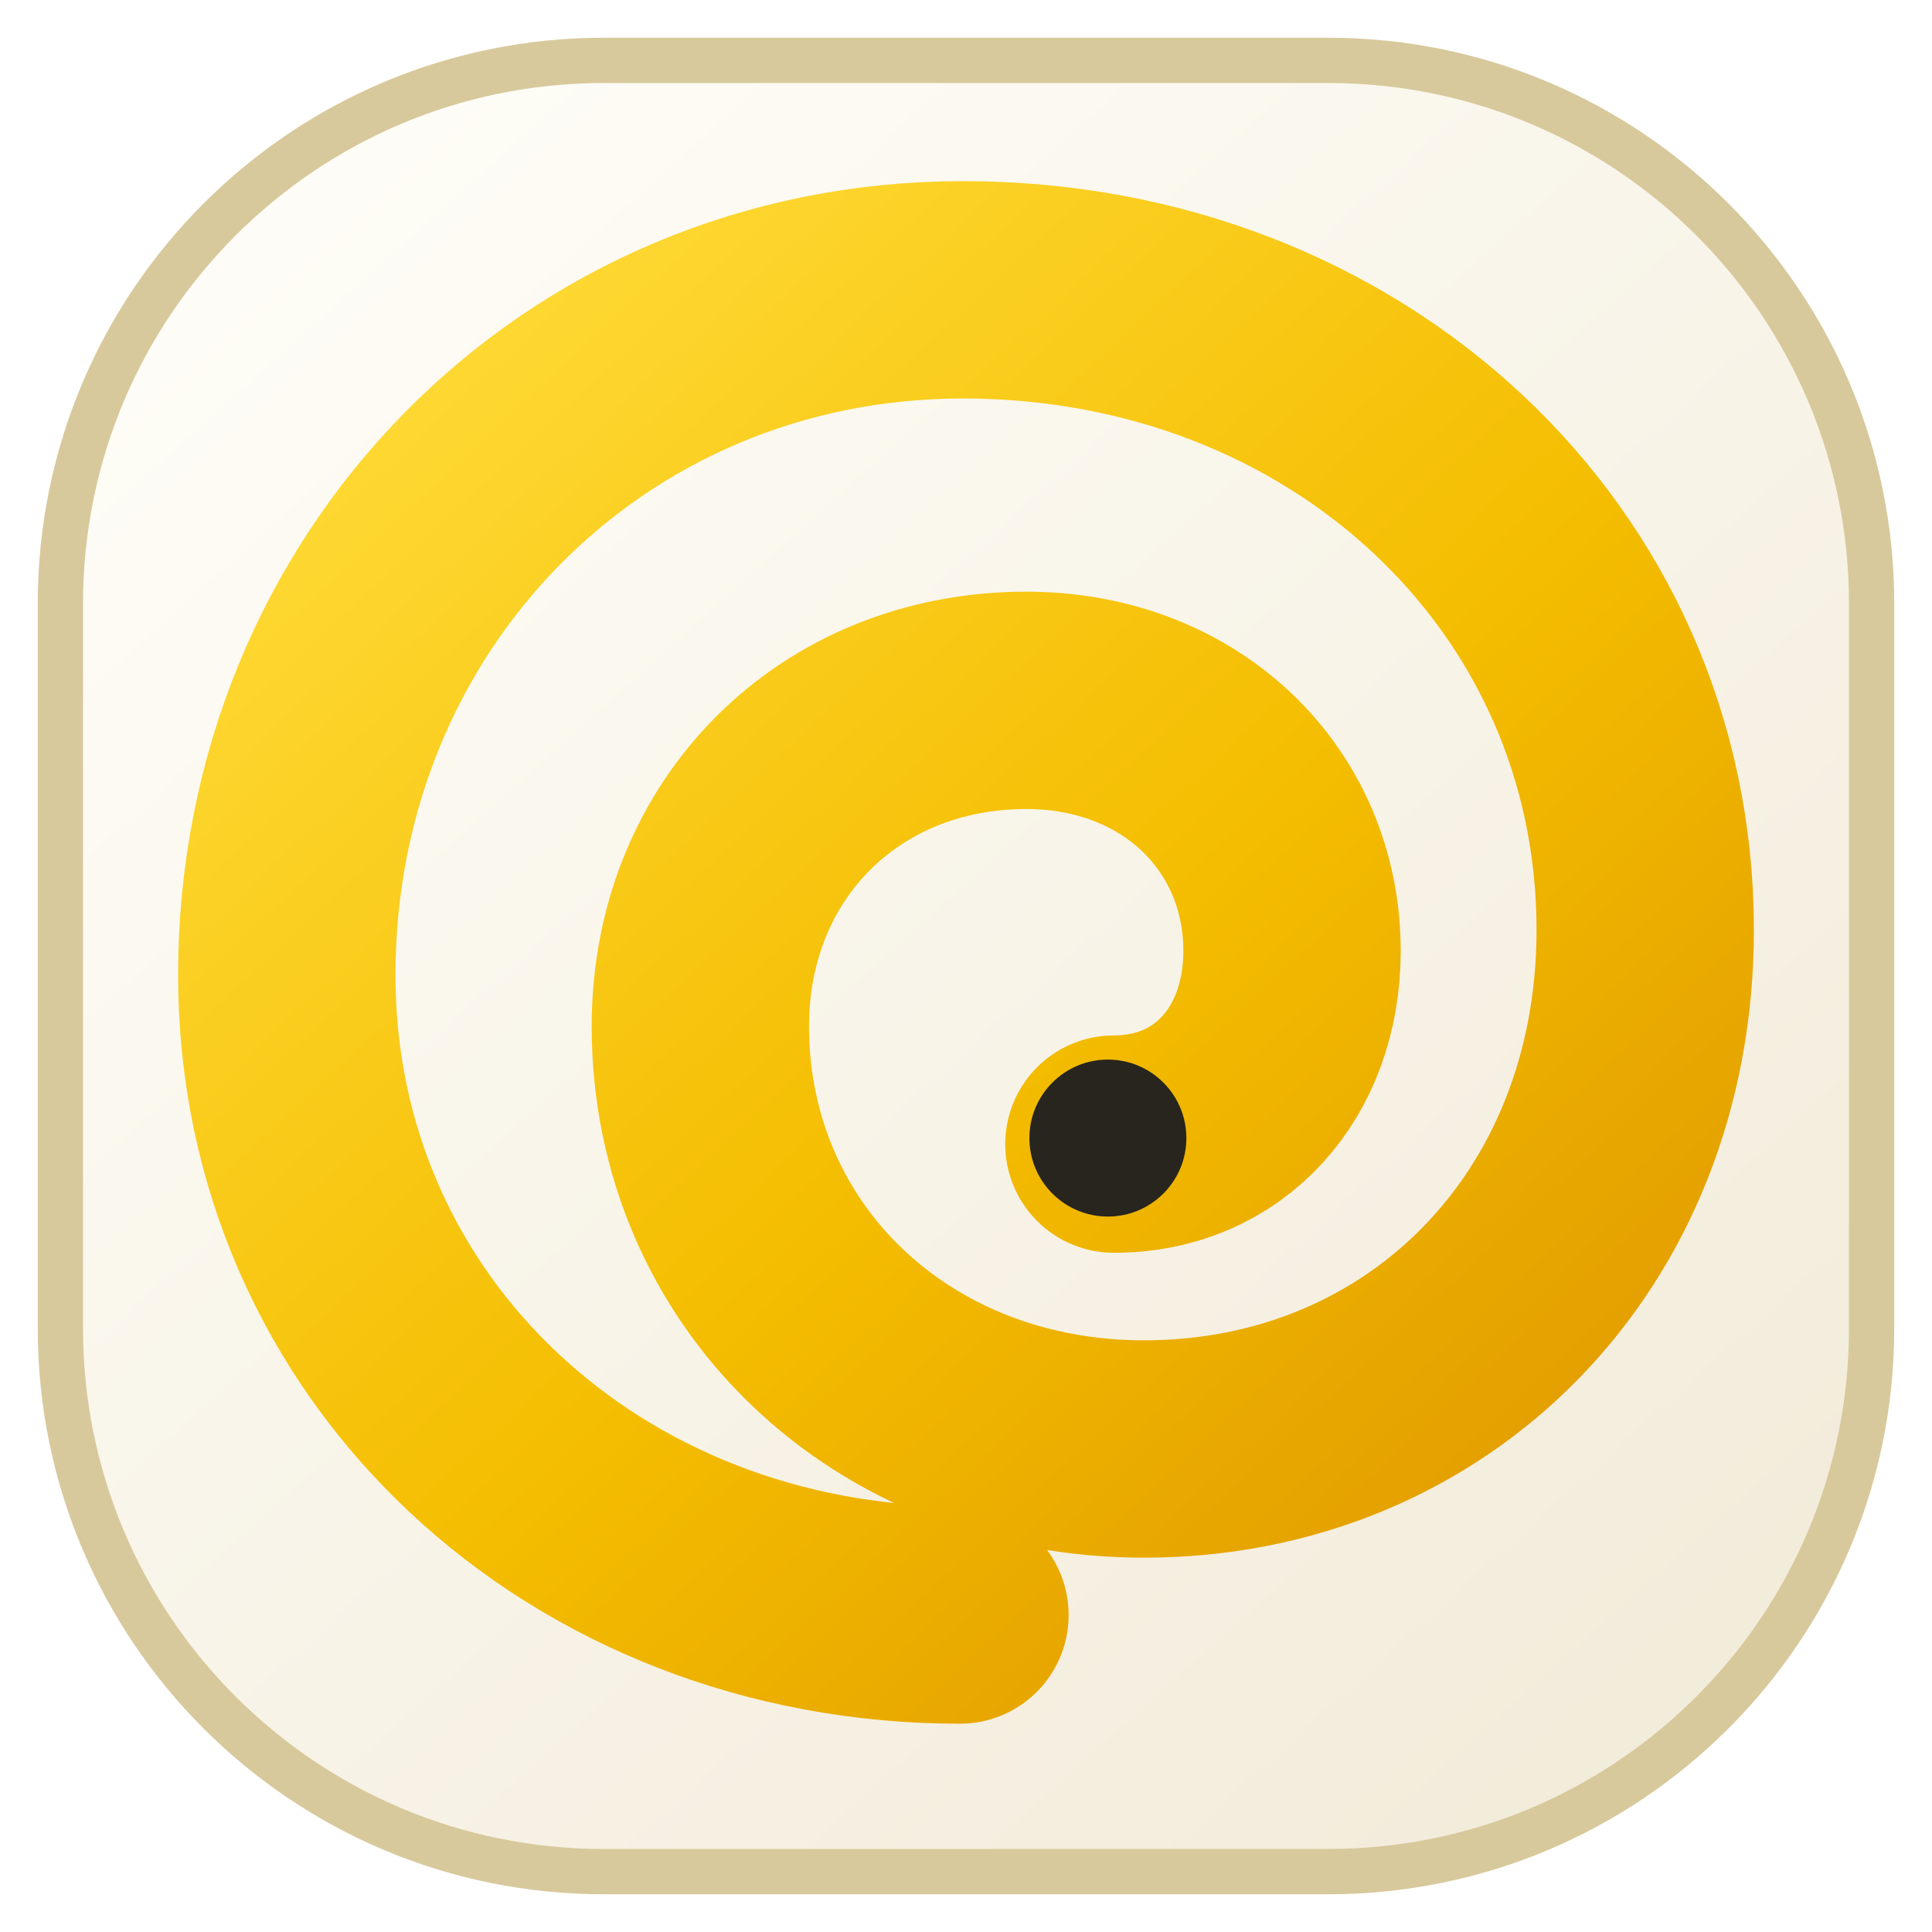
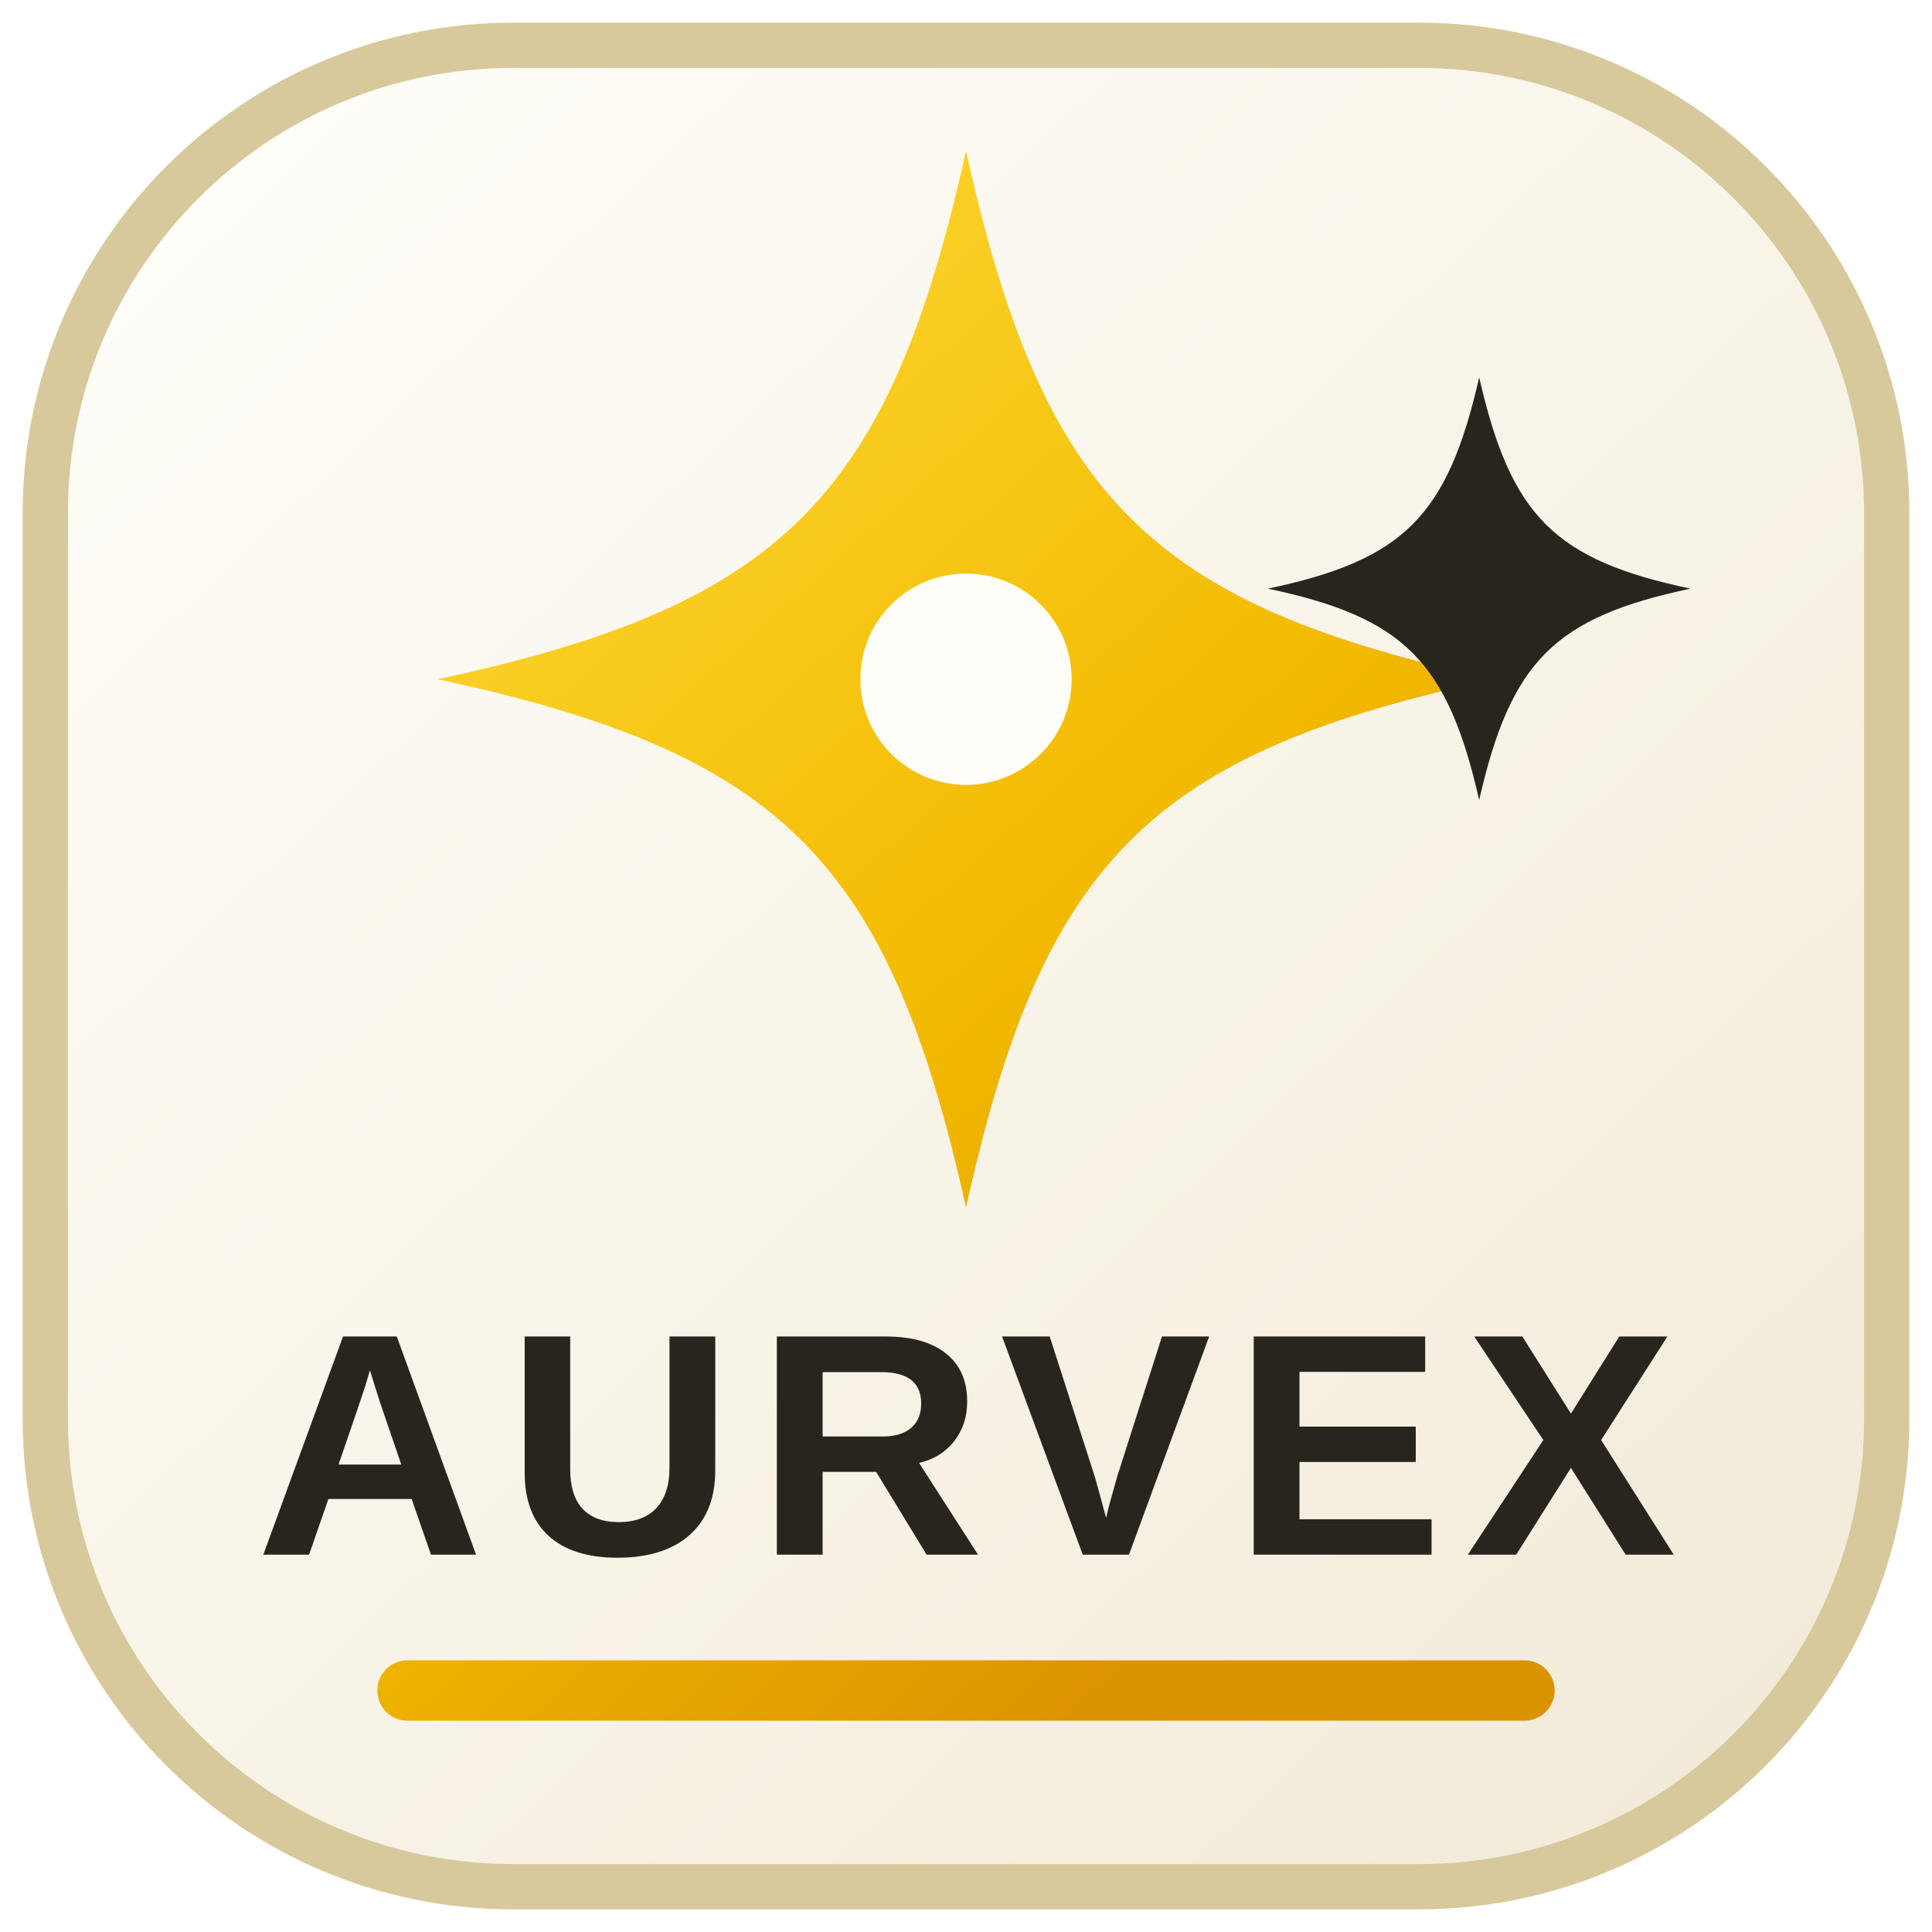
- <svg xmlns="http://www.w3.org/2000/svg" viewBox="0 0 64 64">
+ <svg xmlns="http://www.w3.org/2000/svg" viewBox="0 0 128 128">
  <defs>
-     <linearGradient id="paper" x1="5" y1="2" x2="59" y2="62" gradientUnits="userSpaceOnUse">
+     <linearGradient id="paper" x1="8" y1="5" x2="120" y2="124" gradientUnits="userSpaceOnUse">
      <stop stop-color="#fffef9" />
      <stop offset="1" stop-color="#f1ead8" />
    </linearGradient>
-     <linearGradient id="sun" x1="12" y1="10" x2="53" y2="54" gradientUnits="userSpaceOnUse">
-       <stop stop-color="#ffdb38" />
-       <stop offset=".55" stop-color="#f4bd00" />
-       <stop offset="1" stop-color="#df9700" />
+     <linearGradient id="gold" x1="31" y1="11" x2="100" y2="88" gradientUnits="userSpaceOnUse">
+       <stop stop-color="#ffdc39" />
+       <stop offset=".62" stop-color="#f2b900" />
+       <stop offset="1" stop-color="#dc9300" />
    </linearGradient>
  </defs>
-   <rect x="2" y="2" width="60" height="60" rx="18" fill="url(#paper)" stroke="#d8c99c" stroke-width="1.5" />
-   <path d="M31.8 53.5c-12.4 0-22.3-9.1-22.3-21.2 0-12.7 9.8-22.7 22.4-22.7 12.7 0 22.6 9.2 22.6 21.2 0 10-7.2 17.2-16.6 17.2-8.4 0-14.7-6.1-14.7-14 0-6.2 4.6-10.8 10.8-10.8 5.1 0 8.8 3.6 8.8 8.3 0 3.7-2.4 6.4-5.9 6.4" fill="none" stroke="url(#sun)" stroke-width="7.2" stroke-linecap="round" stroke-linejoin="round" />
-   <circle cx="36.7" cy="37.7" r="2.6" fill="#28251e" />
+   <rect x="3" y="3" width="122" height="122" rx="31" fill="url(#paper)" stroke="#d8c99c" stroke-width="3" />
+   <path d="M64 10c5.1 23 12.2 30.1 35 35-22.8 4.9-29.9 12-35 35-5.1-23-12.2-30.1-35-35 22.8-4.9 29.9-12 35-35Z" fill="url(#gold)" />
+   <path d="M98 25c2.1 9.2 5 12.1 14 14-9 1.9-11.9 4.8-14 14-2.1-9.2-5-12.1-14-14 9-1.9 11.9-4.8 14-14Z" fill="#28251e" />
+   <circle cx="64" cy="45" r="7" fill="#fffdf7" />
+   <text x="64" y="103" text-anchor="middle" textLength="103" lengthAdjust="spacingAndGlyphs" fill="#28251e" font-family="Arial, Helvetica, sans-serif" font-size="21" font-weight="900" letter-spacing="1.4">AURVEX</text>
+   <path d="M27 112h74" stroke="url(#gold)" stroke-width="4" stroke-linecap="round" />
</svg>
